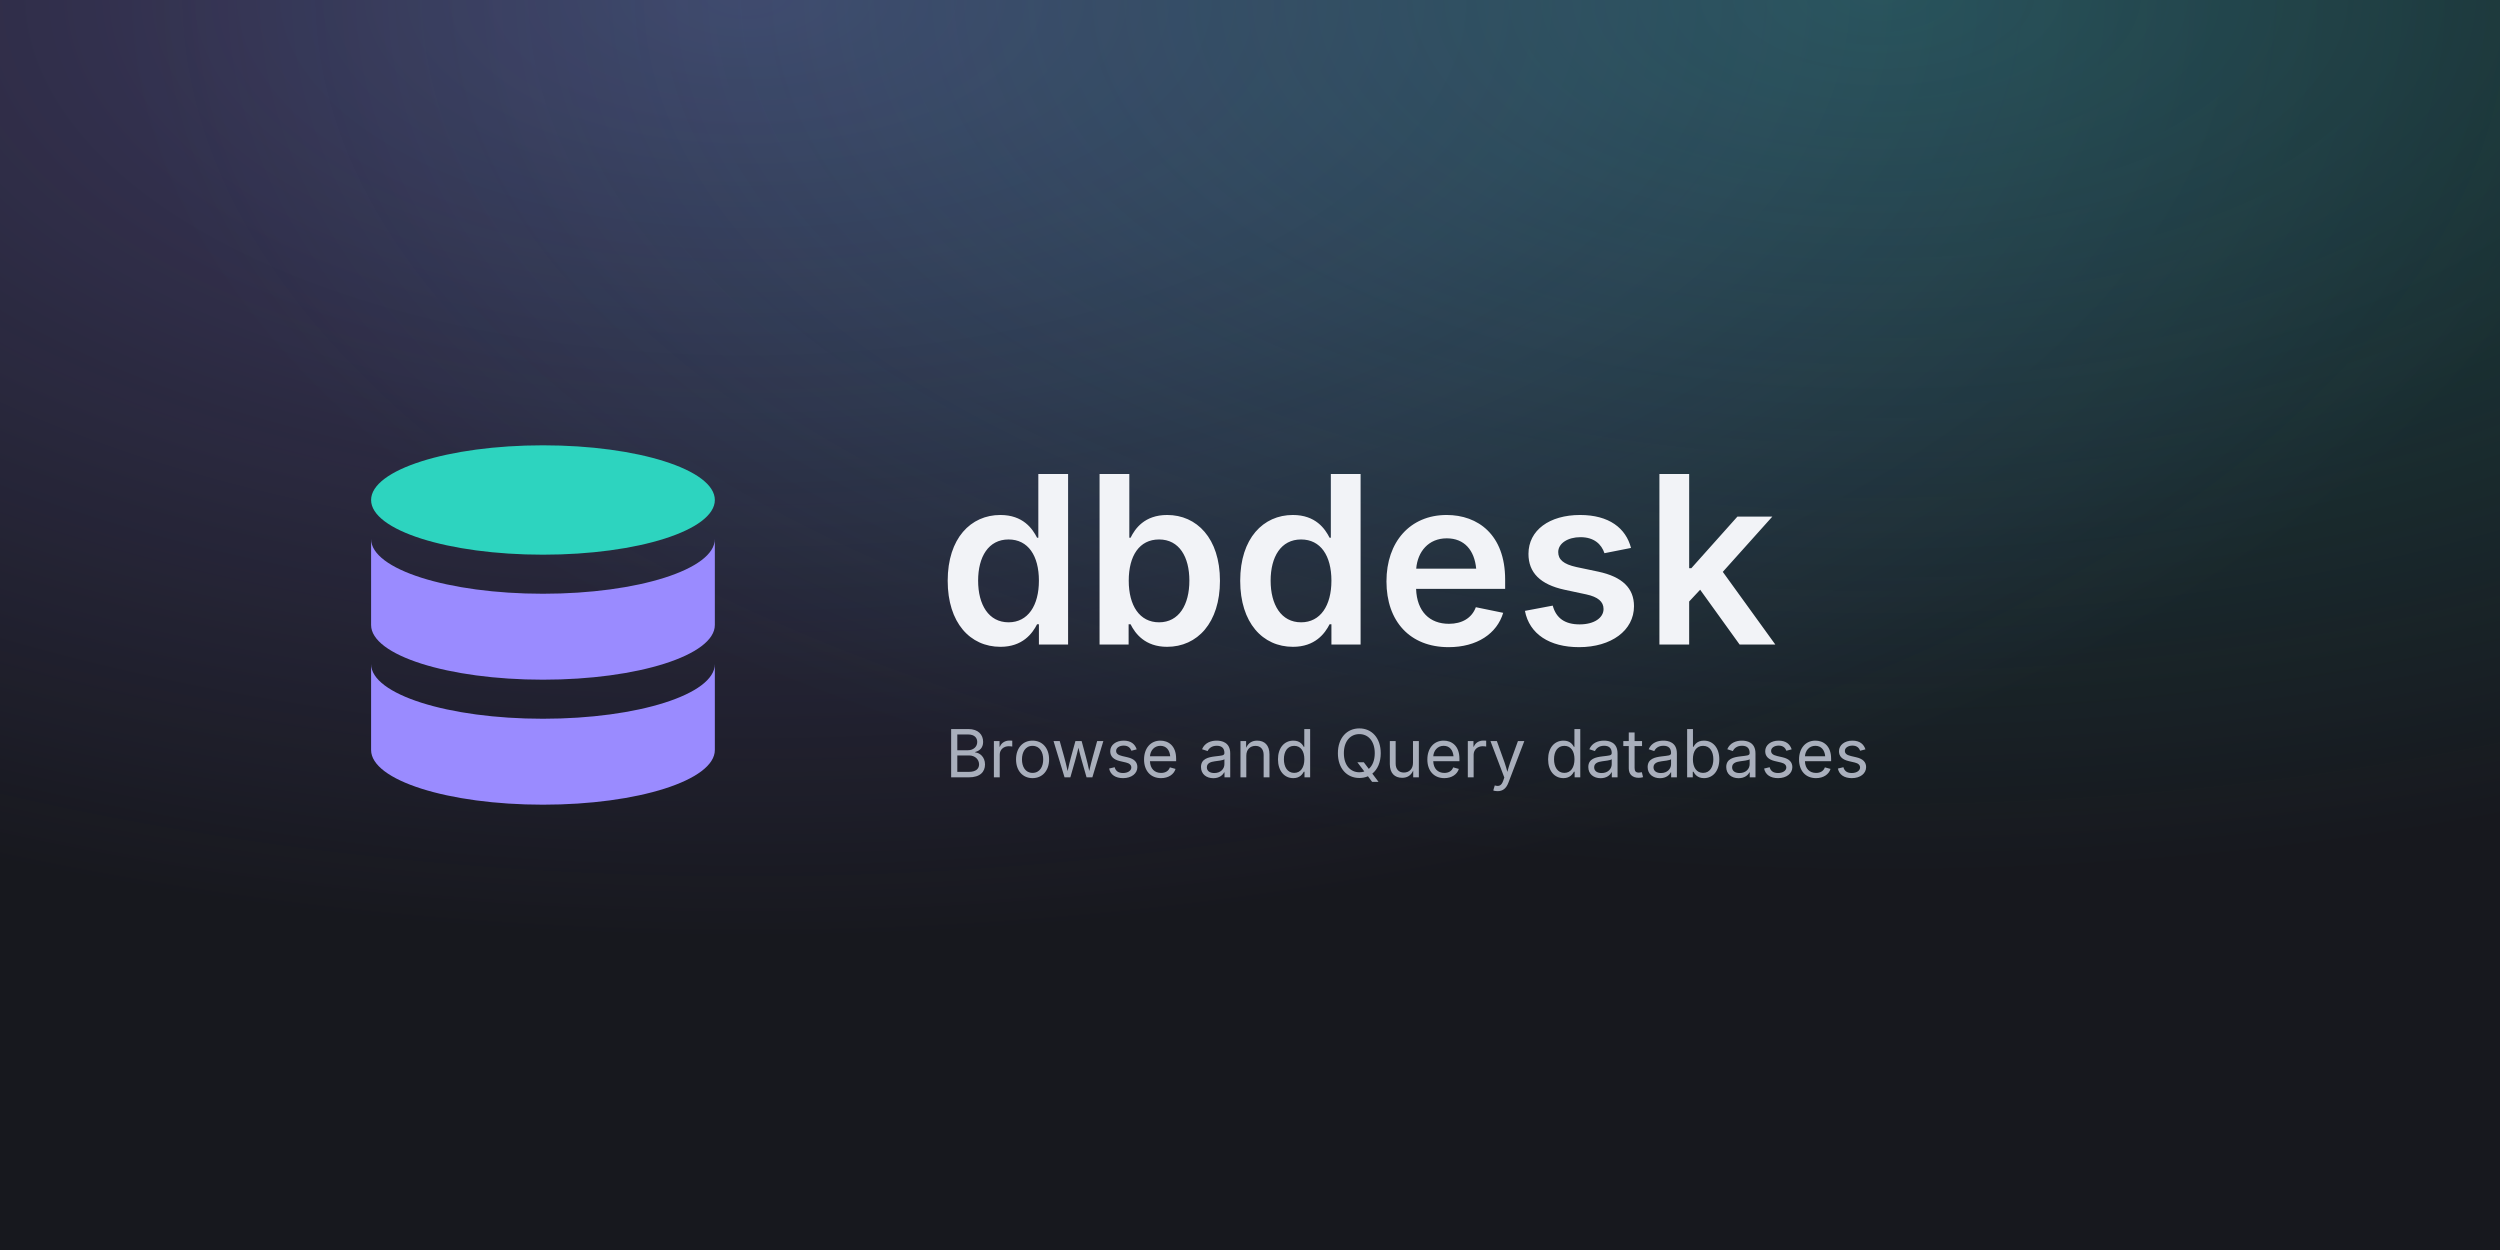
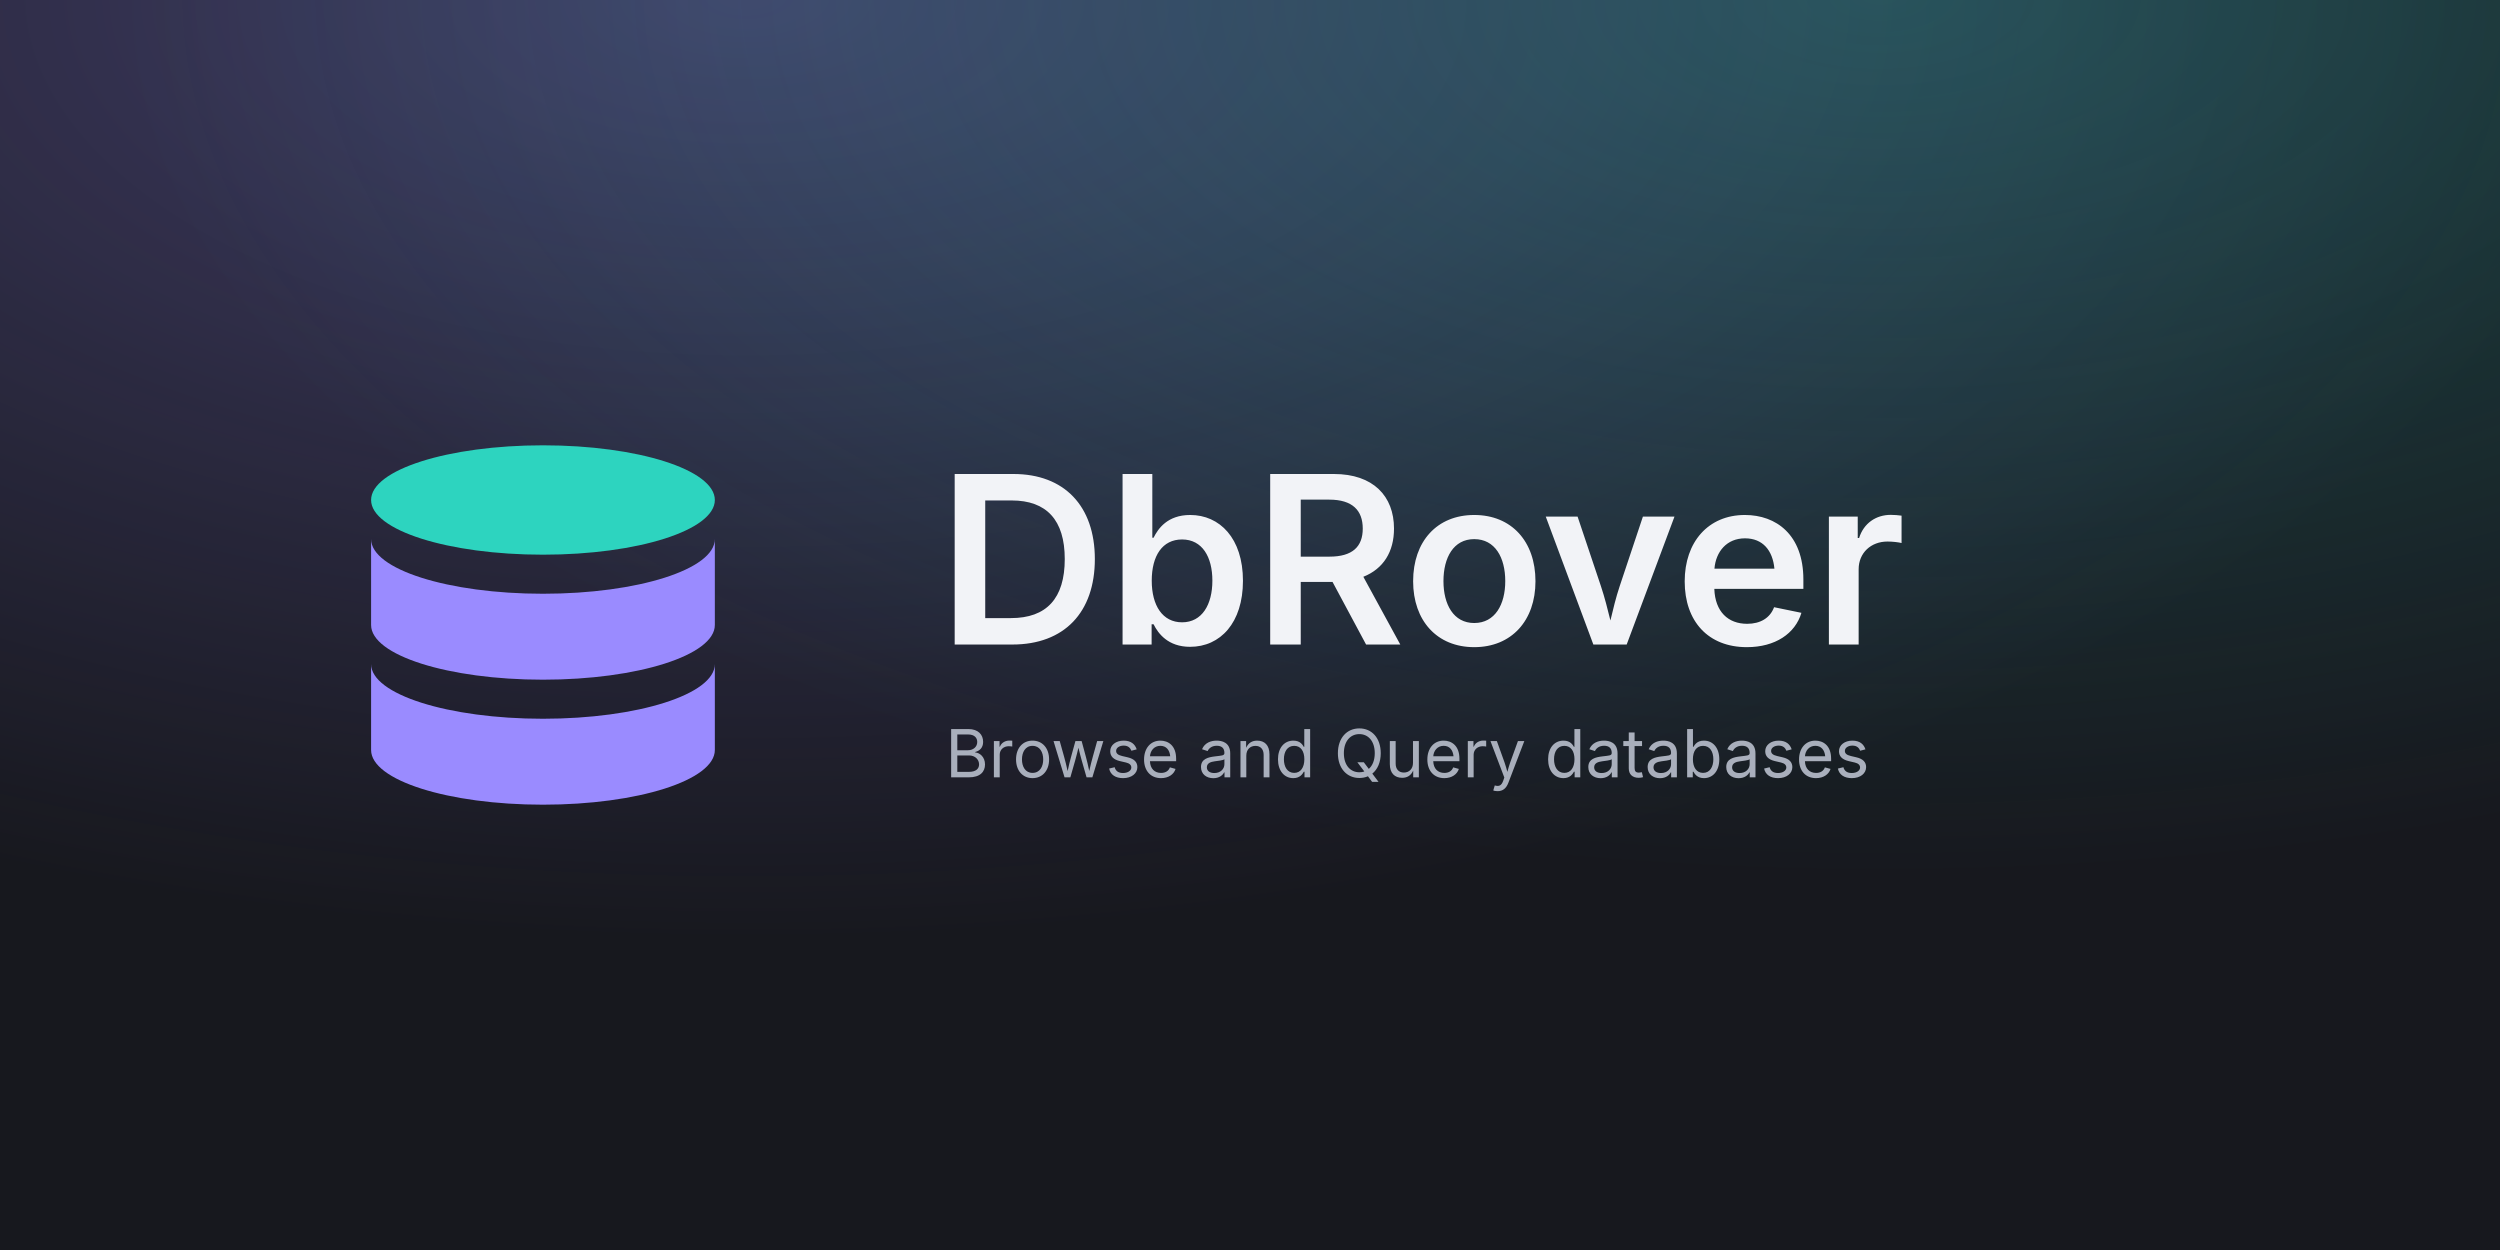
<svg xmlns="http://www.w3.org/2000/svg" viewBox="0 0 1280 640" width="1280" height="640">
  <defs>
    <radialGradient id="violet-glow" cx="0.3" cy="0" r="0.75">
      <stop offset="0" stop-color="#9A8BFF" stop-opacity="0.32" />
      <stop offset="1" stop-color="#9A8BFF" stop-opacity="0" />
    </radialGradient>
    <radialGradient id="teal-glow" cx="0.75" cy="0" r="0.7">
      <stop offset="0" stop-color="#2DD4BF" stop-opacity="0.26" />
      <stop offset="1" stop-color="#2DD4BF" stop-opacity="0" />
    </radialGradient>
  </defs>
  <rect width="1280" height="640" fill="#17181E" />
  <rect width="1280" height="640" fill="url(#violet-glow)" />
  <rect width="1280" height="640" fill="url(#teal-glow)" />
  <g transform="translate(150 192) scale(4)">
    <ellipse cx="32" cy="16" rx="22" ry="7" fill="#2DD4BF" />
    <path d="M10 21A22 7 0 0 0 54 21V32A22 7 0 0 1 10 32Z" fill="#9A8BFF" />
    <path d="M10 37A22 7 0 0 0 54 37V48A22 7 0 0 1 10 48Z" fill="#9A8BFF" />
  </g>
-   <text x="480" y="330" font-family="Inter" font-weight="600" font-size="120" fill="#F2F3F7">dbdesk</text>
+   <text x="480" y="330" font-family="Inter" font-weight="600" font-size="120" fill="#F2F3F7">DbRover</text>
  <text x="484" y="398" font-family="Inter" font-size="34" fill="#A9AFBC">Browse and Query databases</text>
</svg>
